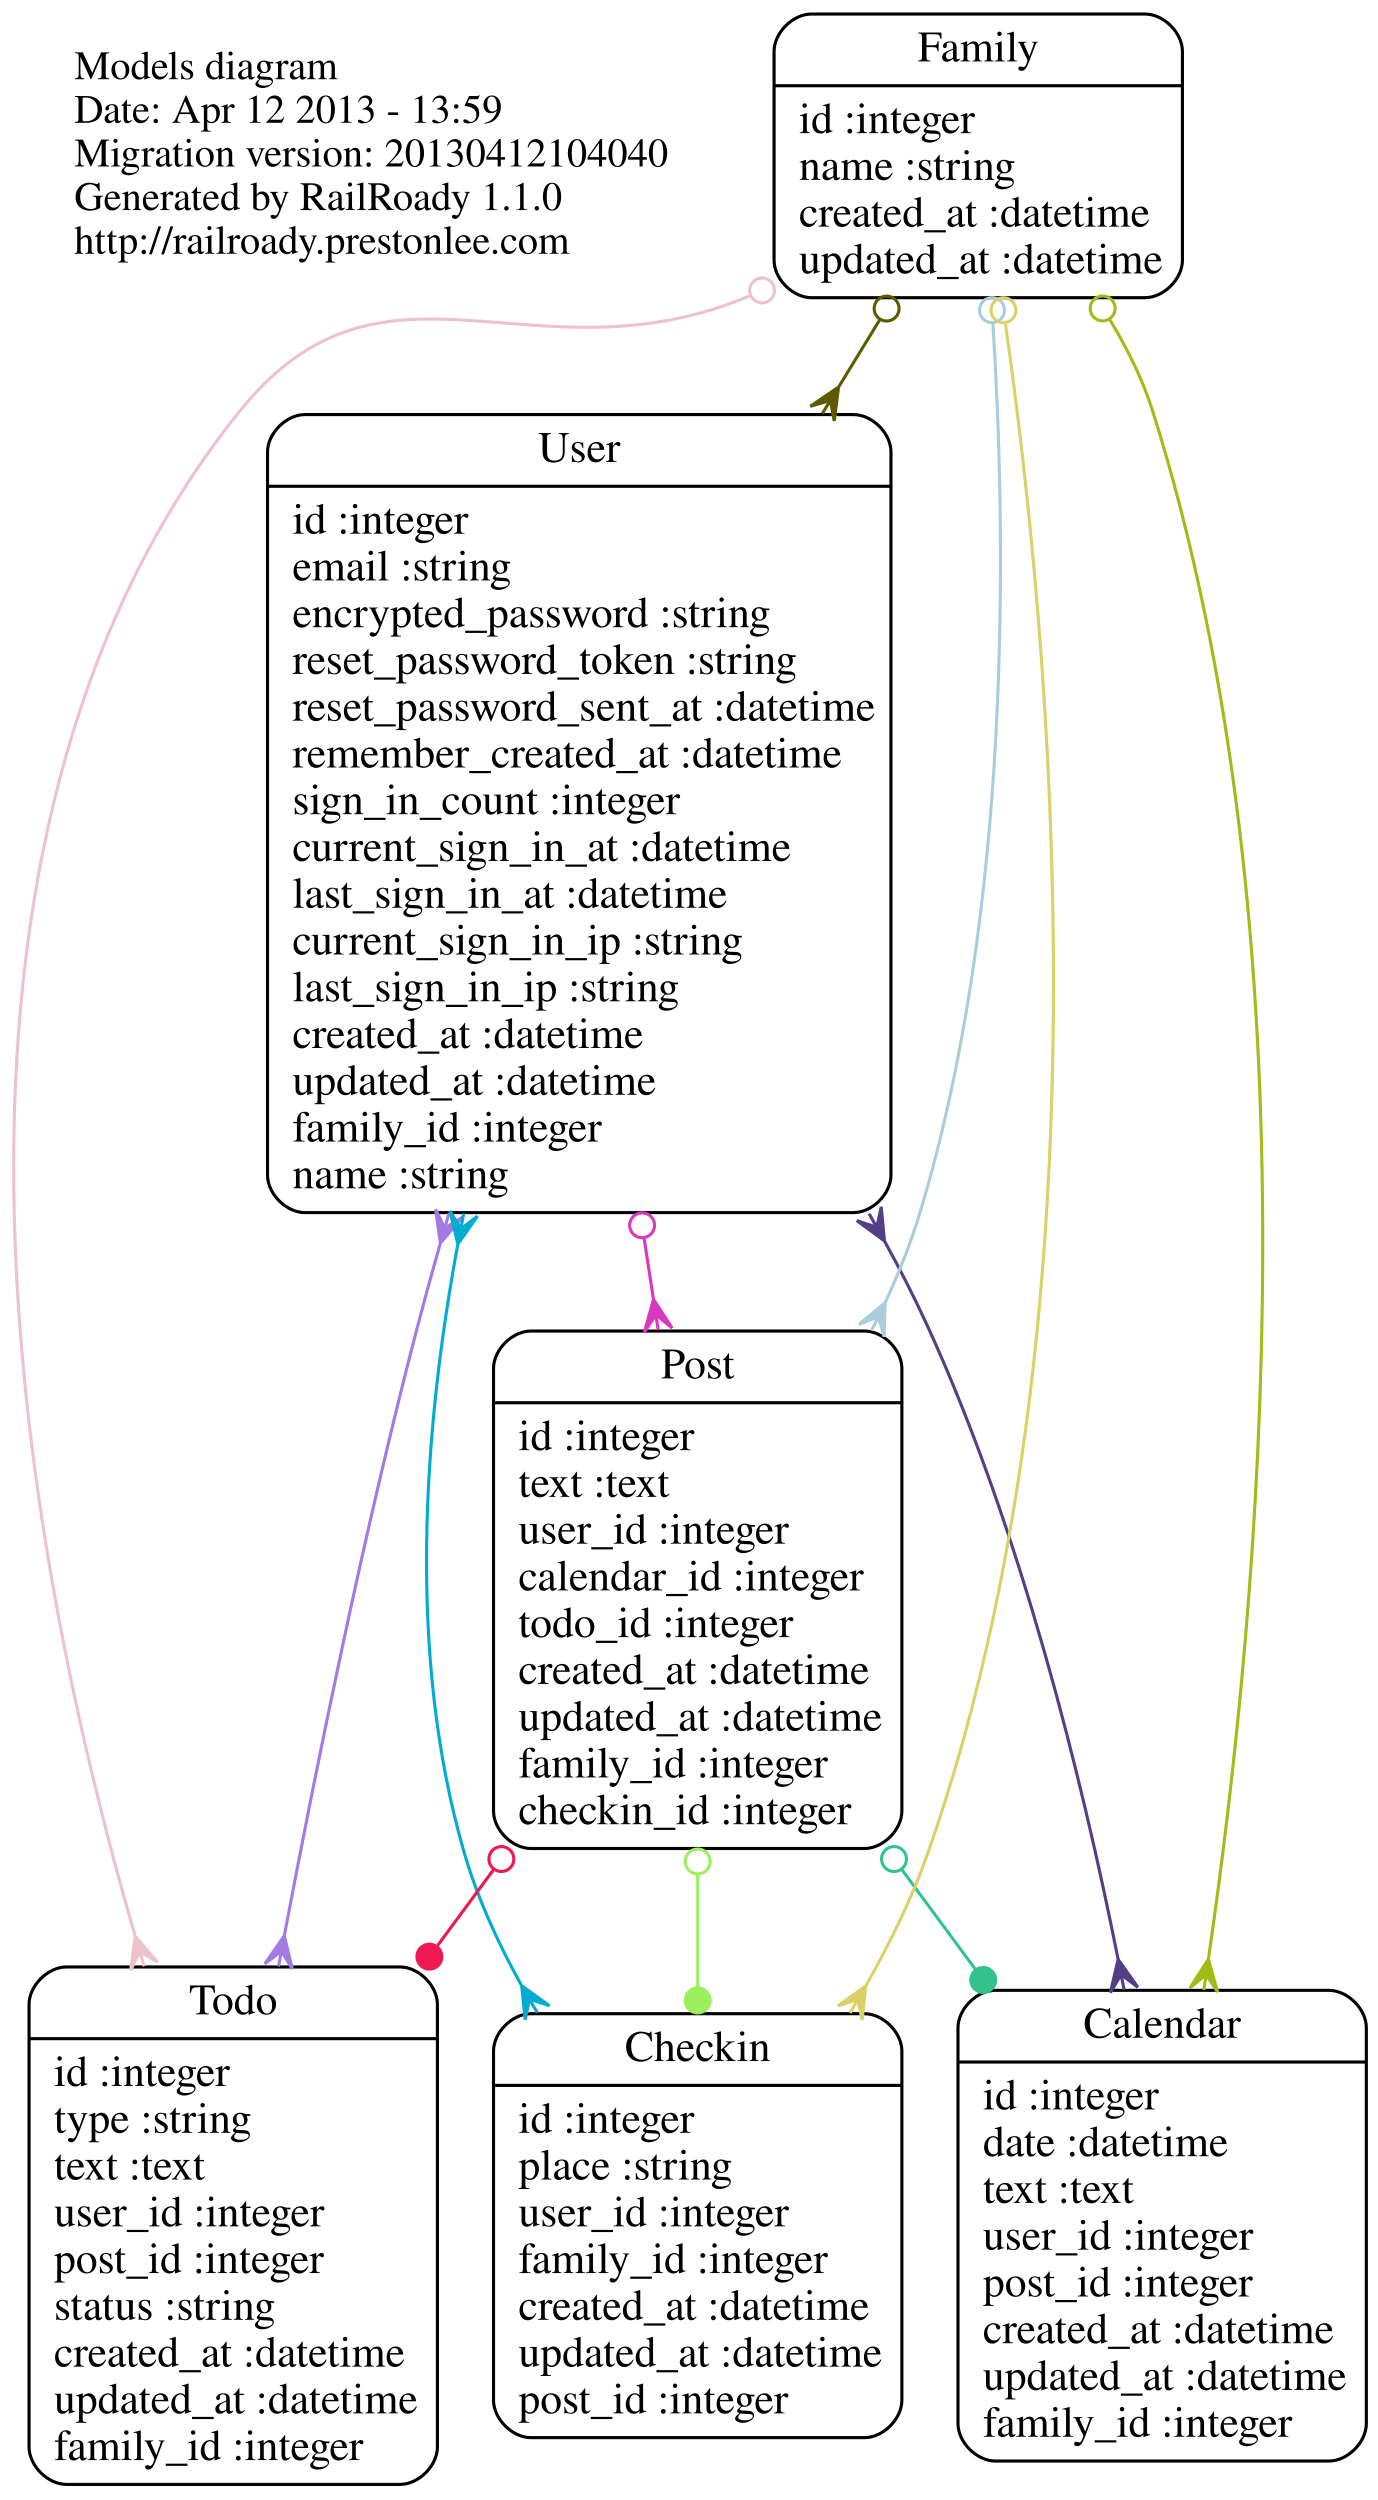
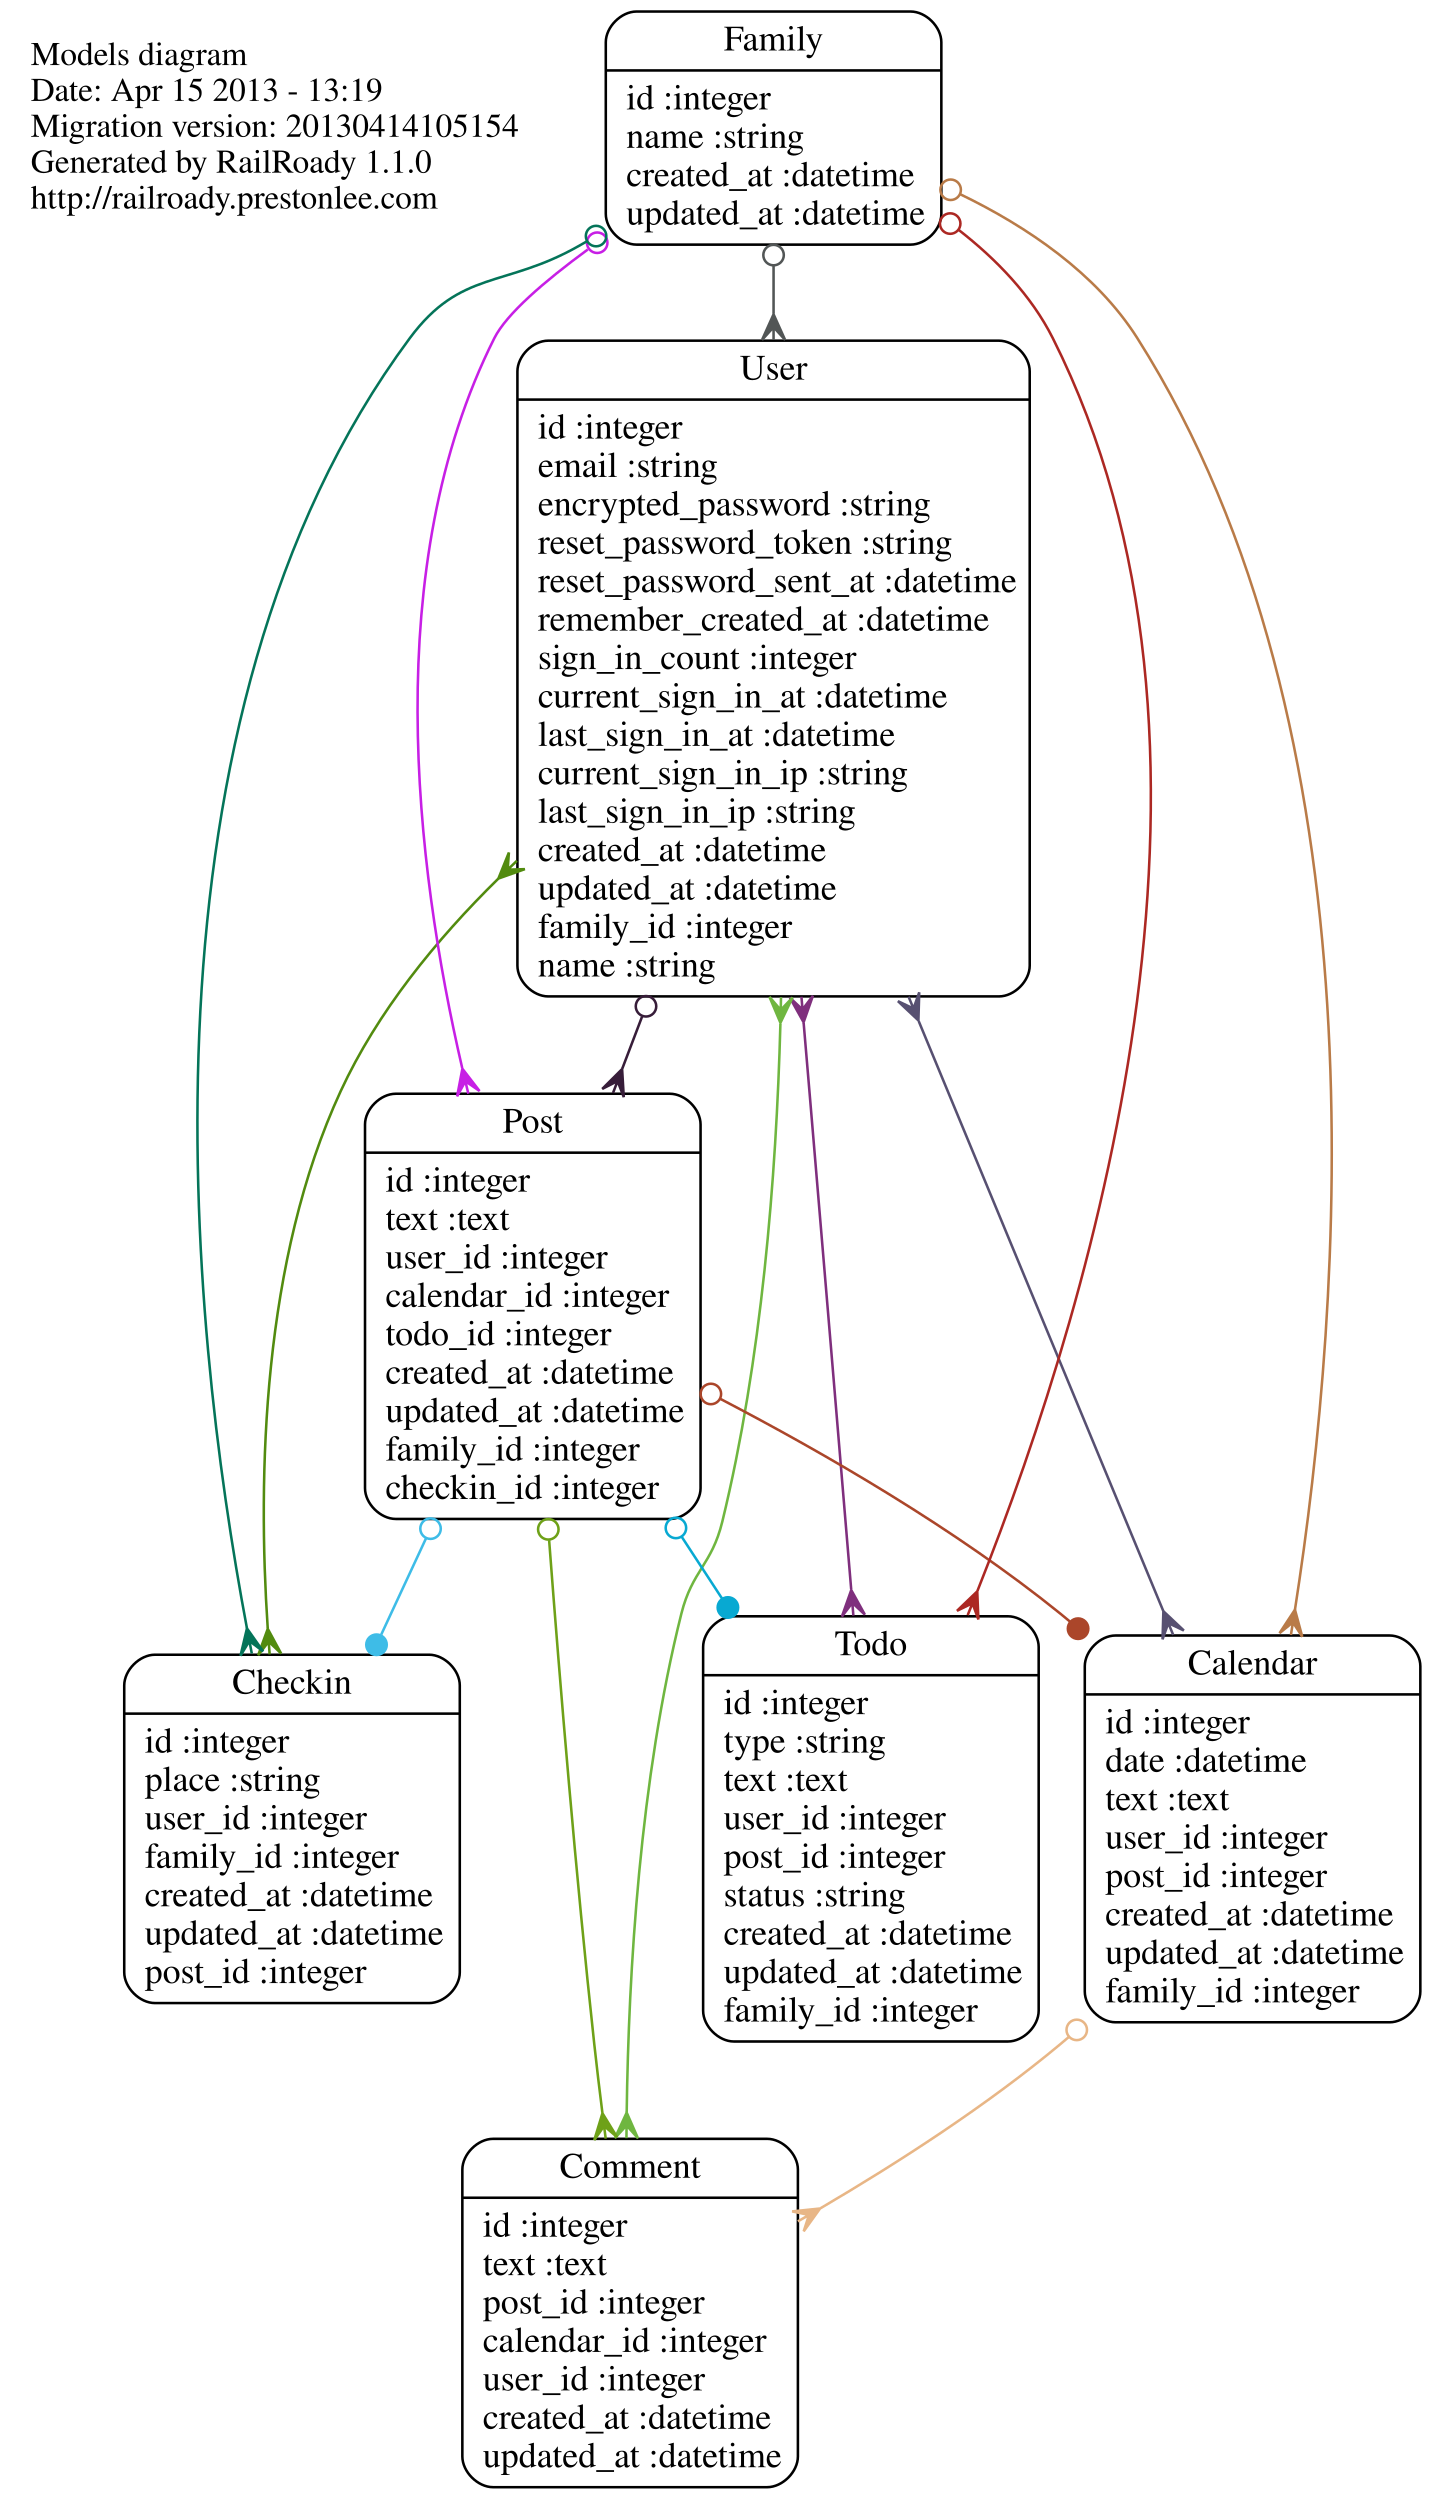
- <svg xmlns="http://www.w3.org/2000/svg" width="442pt" height="802pt" viewBox="0.00 0.00 441.65 802.00">
-   <g id="graph0" class="graph" transform="scale(1 1) rotate(0) translate(4 798)">
-     <polygon fill="white" stroke="white" points="-4,5 -4,-798 438.646,-798 438.646,5 -4,5" />
+ <svg xmlns="http://www.w3.org/2000/svg" width="558pt" height="976pt" viewBox="0.00 0.00 558.00 976.00">
+   <g id="graph0" class="graph" transform="scale(1 1) rotate(0) translate(4 972)">
+     <polygon fill="white" stroke="white" points="-4,5 -4,-972 555,-972 555,5 -4,5" />
    <g id="node1" class="node">
-       <text text-anchor="start" x="19.646" y="-772.6" font-family="Times,serif" font-size="13.00">Models diagram</text>
-       <text text-anchor="start" x="19.646" y="-758.6" font-family="Times,serif" font-size="13.00">Date: Apr 12 2013 - 13:59</text>
-       <text text-anchor="start" x="19.646" y="-744.6" font-family="Times,serif" font-size="13.00">Migration version: 20130412104040</text>
-       <text text-anchor="start" x="19.646" y="-730.6" font-family="Times,serif" font-size="13.00">Generated by RailRoady 1.1.0</text>
-       <text text-anchor="start" x="19.646" y="-716.6" font-family="Times,serif" font-size="13.00">http://railroady.prestonlee.com</text>
+       <text text-anchor="start" x="8" y="-946.6" font-family="Times,serif" font-size="13.00">Models diagram</text>
+       <text text-anchor="start" x="8" y="-932.6" font-family="Times,serif" font-size="13.00">Date: Apr 15 2013 - 13:19</text>
+       <text text-anchor="start" x="8" y="-918.6" font-family="Times,serif" font-size="13.00">Migration version: 20130414105154</text>
+       <text text-anchor="start" x="8" y="-904.6" font-family="Times,serif" font-size="13.00">Generated by RailRoady 1.1.0</text>
+       <text text-anchor="start" x="8" y="-890.6" font-family="Times,serif" font-size="13.00">http://railroady.prestonlee.com</text>
    </g>
    <g id="node2" class="node">
-       <path fill="none" stroke="black" d="M93.646,-409C93.646,-409 269.646,-409 269.646,-409 275.646,-409 281.646,-415 281.646,-421 281.646,-421 281.646,-653 281.646,-653 281.646,-659 275.646,-665 269.646,-665 269.646,-665 93.646,-665 93.646,-665 87.646,-665 81.646,-659 81.646,-653 81.646,-653 81.646,-421 81.646,-421 81.646,-415 87.646,-409 93.646,-409" />
-       <text text-anchor="middle" x="181.646" y="-649.8" font-family="Times,serif" font-size="14.00">User</text>
-       <polyline fill="none" stroke="black" points="81.646,-642 281.646,-642 " />
-       <text text-anchor="start" x="89.646" y="-626.8" font-family="Times,serif" font-size="14.00">id :integer</text>
-       <text text-anchor="start" x="89.646" y="-611.8" font-family="Times,serif" font-size="14.00">email :string</text>
-       <text text-anchor="start" x="89.646" y="-596.8" font-family="Times,serif" font-size="14.00">encrypted_password :string</text>
-       <text text-anchor="start" x="89.646" y="-581.8" font-family="Times,serif" font-size="14.00">reset_password_token :string</text>
-       <text text-anchor="start" x="89.646" y="-566.8" font-family="Times,serif" font-size="14.00">reset_password_sent_at :datetime</text>
-       <text text-anchor="start" x="89.646" y="-551.8" font-family="Times,serif" font-size="14.00">remember_created_at :datetime</text>
-       <text text-anchor="start" x="89.646" y="-536.8" font-family="Times,serif" font-size="14.00">sign_in_count :integer</text>
-       <text text-anchor="start" x="89.646" y="-521.8" font-family="Times,serif" font-size="14.00">current_sign_in_at :datetime</text>
-       <text text-anchor="start" x="89.646" y="-506.8" font-family="Times,serif" font-size="14.00">last_sign_in_at :datetime</text>
-       <text text-anchor="start" x="89.646" y="-491.8" font-family="Times,serif" font-size="14.00">current_sign_in_ip :string</text>
-       <text text-anchor="start" x="89.646" y="-476.8" font-family="Times,serif" font-size="14.00">last_sign_in_ip :string</text>
-       <text text-anchor="start" x="89.646" y="-461.8" font-family="Times,serif" font-size="14.00">created_at :datetime</text>
-       <text text-anchor="start" x="89.646" y="-446.8" font-family="Times,serif" font-size="14.00">updated_at :datetime</text>
-       <text text-anchor="start" x="89.646" y="-431.8" font-family="Times,serif" font-size="14.00">family_id :integer</text>
-       <text text-anchor="start" x="89.646" y="-416.8" font-family="Times,serif" font-size="14.00">name :string</text>
+       <path fill="none" stroke="black" d="M210,-583C210,-583 386,-583 386,-583 392,-583 398,-589 398,-595 398,-595 398,-827 398,-827 398,-833 392,-839 386,-839 386,-839 210,-839 210,-839 204,-839 198,-833 198,-827 198,-827 198,-595 198,-595 198,-589 204,-583 210,-583" />
+       <text text-anchor="middle" x="298" y="-823.8" font-family="Times,serif" font-size="14.00">User</text>
+       <polyline fill="none" stroke="black" points="198,-816 398,-816 " />
+       <text text-anchor="start" x="206" y="-800.8" font-family="Times,serif" font-size="14.00">id :integer</text>
+       <text text-anchor="start" x="206" y="-785.8" font-family="Times,serif" font-size="14.00">email :string</text>
+       <text text-anchor="start" x="206" y="-770.8" font-family="Times,serif" font-size="14.00">encrypted_password :string</text>
+       <text text-anchor="start" x="206" y="-755.8" font-family="Times,serif" font-size="14.00">reset_password_token :string</text>
+       <text text-anchor="start" x="206" y="-740.8" font-family="Times,serif" font-size="14.00">reset_password_sent_at :datetime</text>
+       <text text-anchor="start" x="206" y="-725.8" font-family="Times,serif" font-size="14.00">remember_created_at :datetime</text>
+       <text text-anchor="start" x="206" y="-710.8" font-family="Times,serif" font-size="14.00">sign_in_count :integer</text>
+       <text text-anchor="start" x="206" y="-695.8" font-family="Times,serif" font-size="14.00">current_sign_in_at :datetime</text>
+       <text text-anchor="start" x="206" y="-680.8" font-family="Times,serif" font-size="14.00">last_sign_in_at :datetime</text>
+       <text text-anchor="start" x="206" y="-665.8" font-family="Times,serif" font-size="14.00">current_sign_in_ip :string</text>
+       <text text-anchor="start" x="206" y="-650.8" font-family="Times,serif" font-size="14.00">last_sign_in_ip :string</text>
+       <text text-anchor="start" x="206" y="-635.8" font-family="Times,serif" font-size="14.00">created_at :datetime</text>
+       <text text-anchor="start" x="206" y="-620.8" font-family="Times,serif" font-size="14.00">updated_at :datetime</text>
+       <text text-anchor="start" x="206" y="-605.8" font-family="Times,serif" font-size="14.00">family_id :integer</text>
+       <text text-anchor="start" x="206" y="-590.8" font-family="Times,serif" font-size="14.00">name :string</text>
    </g>
    <g id="node6" class="node">
-       <path fill="none" stroke="black" d="M166.146,-205C166.146,-205 273.146,-205 273.146,-205 279.146,-205 285.146,-211 285.146,-217 285.146,-217 285.146,-359 285.146,-359 285.146,-365 279.146,-371 273.146,-371 273.146,-371 166.146,-371 166.146,-371 160.146,-371 154.146,-365 154.146,-359 154.146,-359 154.146,-217 154.146,-217 154.146,-211 160.146,-205 166.146,-205" />
-       <text text-anchor="middle" x="219.646" y="-355.8" font-family="Times,serif" font-size="14.00">Post</text>
-       <polyline fill="none" stroke="black" points="154.146,-348 285.146,-348 " />
-       <text text-anchor="start" x="162.146" y="-332.8" font-family="Times,serif" font-size="14.00">id :integer</text>
-       <text text-anchor="start" x="162.146" y="-317.8" font-family="Times,serif" font-size="14.00">text :text</text>
-       <text text-anchor="start" x="162.146" y="-302.8" font-family="Times,serif" font-size="14.00">user_id :integer</text>
-       <text text-anchor="start" x="162.146" y="-287.8" font-family="Times,serif" font-size="14.00">calendar_id :integer</text>
-       <text text-anchor="start" x="162.146" y="-272.8" font-family="Times,serif" font-size="14.00">todo_id :integer</text>
-       <text text-anchor="start" x="162.146" y="-257.8" font-family="Times,serif" font-size="14.00">created_at :datetime</text>
-       <text text-anchor="start" x="162.146" y="-242.8" font-family="Times,serif" font-size="14.00">updated_at :datetime</text>
-       <text text-anchor="start" x="162.146" y="-227.8" font-family="Times,serif" font-size="14.00">family_id :integer</text>
-       <text text-anchor="start" x="162.146" y="-212.8" font-family="Times,serif" font-size="14.00">checkin_id :integer</text>
+       <path fill="none" stroke="black" d="M150.5,-379C150.5,-379 257.5,-379 257.5,-379 263.5,-379 269.5,-385 269.5,-391 269.5,-391 269.5,-533 269.5,-533 269.5,-539 263.5,-545 257.5,-545 257.5,-545 150.5,-545 150.5,-545 144.5,-545 138.5,-539 138.5,-533 138.5,-533 138.5,-391 138.5,-391 138.5,-385 144.5,-379 150.5,-379" />
+       <text text-anchor="middle" x="204" y="-529.8" font-family="Times,serif" font-size="14.00">Post</text>
+       <polyline fill="none" stroke="black" points="138.5,-522 269.5,-522 " />
+       <text text-anchor="start" x="146.5" y="-506.8" font-family="Times,serif" font-size="14.00">id :integer</text>
+       <text text-anchor="start" x="146.5" y="-491.8" font-family="Times,serif" font-size="14.00">text :text</text>
+       <text text-anchor="start" x="146.5" y="-476.8" font-family="Times,serif" font-size="14.00">user_id :integer</text>
+       <text text-anchor="start" x="146.5" y="-461.8" font-family="Times,serif" font-size="14.00">calendar_id :integer</text>
+       <text text-anchor="start" x="146.5" y="-446.8" font-family="Times,serif" font-size="14.00">todo_id :integer</text>
+       <text text-anchor="start" x="146.5" y="-431.8" font-family="Times,serif" font-size="14.00">created_at :datetime</text>
+       <text text-anchor="start" x="146.5" y="-416.8" font-family="Times,serif" font-size="14.00">updated_at :datetime</text>
+       <text text-anchor="start" x="146.5" y="-401.8" font-family="Times,serif" font-size="14.00">family_id :integer</text>
+       <text text-anchor="start" x="146.5" y="-386.8" font-family="Times,serif" font-size="14.00">checkin_id :integer</text>
    </g>
    <g id="edge1" class="edge">
-       <path fill="none" stroke="#da38be" d="M202.443,-400.816C203.457,-394.229 204.463,-387.687 205.451,-381.266" />
-       <ellipse fill="none" stroke="#da38be" cx="201.811" cy="-404.929" rx="4" ry="4" />
-       <polygon fill="#da38be" stroke="#da38be" points="205.466,-381.169 211.434,-371.969 206.226,-376.227 206.987,-371.285 206.987,-371.285 206.987,-371.285 206.226,-376.227 202.539,-370.601 205.466,-381.169 205.466,-381.169" />
+       <path fill="none" stroke="#371d39" d="M246.667,-575.114C244.075,-568.302 241.5,-561.537 238.975,-554.902" />
+       <ellipse fill="none" stroke="#371d39" cx="248.2" cy="-579.144" rx="4" ry="4" />
+       <polygon fill="#371d39" stroke="#371d39" points="238.872,-554.631 239.521,-543.684 237.093,-549.958 235.315,-545.285 235.315,-545.285 235.315,-545.285 237.093,-549.958 231.109,-546.886 238.872,-554.631 238.872,-554.631" />
    </g>
    <g id="node5" class="node">
-       <path fill="none" stroke="black" d="M315.146,-8.5C315.146,-8.5 422.146,-8.5 422.146,-8.5 428.146,-8.5 434.146,-14.5 434.146,-20.5 434.146,-20.5 434.146,-147.5 434.146,-147.5 434.146,-153.5 428.146,-159.5 422.146,-159.5 422.146,-159.5 315.146,-159.5 315.146,-159.5 309.146,-159.5 303.146,-153.5 303.146,-147.5 303.146,-147.5 303.146,-20.5 303.146,-20.5 303.146,-14.5 309.146,-8.5 315.146,-8.5" />
-       <text text-anchor="middle" x="368.646" y="-144.3" font-family="Times,serif" font-size="14.00">Calendar</text>
-       <polyline fill="none" stroke="black" points="303.146,-136.5 434.146,-136.5 " />
-       <text text-anchor="start" x="311.146" y="-121.3" font-family="Times,serif" font-size="14.00">id :integer</text>
-       <text text-anchor="start" x="311.146" y="-106.3" font-family="Times,serif" font-size="14.00">date :datetime</text>
-       <text text-anchor="start" x="311.146" y="-91.3" font-family="Times,serif" font-size="14.00">text :text</text>
-       <text text-anchor="start" x="311.146" y="-76.3" font-family="Times,serif" font-size="14.00">user_id :integer</text>
-       <text text-anchor="start" x="311.146" y="-61.3" font-family="Times,serif" font-size="14.00">post_id :integer</text>
-       <text text-anchor="start" x="311.146" y="-46.3" font-family="Times,serif" font-size="14.00">created_at :datetime</text>
-       <text text-anchor="start" x="311.146" y="-31.3" font-family="Times,serif" font-size="14.00">updated_at :datetime</text>
-       <text text-anchor="start" x="311.146" y="-16.3" font-family="Times,serif" font-size="14.00">family_id :integer</text>
+       <path fill="none" stroke="black" d="M431.5,-182.5C431.5,-182.5 538.5,-182.5 538.5,-182.5 544.5,-182.5 550.5,-188.5 550.5,-194.5 550.5,-194.5 550.5,-321.5 550.5,-321.5 550.5,-327.5 544.5,-333.5 538.5,-333.5 538.5,-333.5 431.5,-333.5 431.5,-333.5 425.5,-333.5 419.5,-327.5 419.5,-321.5 419.5,-321.5 419.5,-194.5 419.5,-194.5 419.5,-188.5 425.5,-182.5 431.5,-182.5" />
+       <text text-anchor="middle" x="485" y="-318.3" font-family="Times,serif" font-size="14.00">Calendar</text>
+       <polyline fill="none" stroke="black" points="419.5,-310.5 550.5,-310.5 " />
+       <text text-anchor="start" x="427.5" y="-295.3" font-family="Times,serif" font-size="14.00">id :integer</text>
+       <text text-anchor="start" x="427.5" y="-280.3" font-family="Times,serif" font-size="14.00">date :datetime</text>
+       <text text-anchor="start" x="427.5" y="-265.3" font-family="Times,serif" font-size="14.00">text :text</text>
+       <text text-anchor="start" x="427.5" y="-250.3" font-family="Times,serif" font-size="14.00">user_id :integer</text>
+       <text text-anchor="start" x="427.5" y="-235.3" font-family="Times,serif" font-size="14.00">post_id :integer</text>
+       <text text-anchor="start" x="427.5" y="-220.3" font-family="Times,serif" font-size="14.00">created_at :datetime</text>
+       <text text-anchor="start" x="427.5" y="-205.3" font-family="Times,serif" font-size="14.00">updated_at :datetime</text>
+       <text text-anchor="start" x="427.5" y="-190.3" font-family="Times,serif" font-size="14.00">family_id :integer</text>
    </g>
    <g id="edge2" class="edge">
-       <path fill="none" stroke="#543e86" d="M279.598,-399.82C284.681,-390.591 289.422,-381.273 293.646,-372 323.259,-306.984 342.801,-228.154 354.492,-169.574" />
-       <polygon fill="#543e86" stroke="#543e86" points="279.538,-399.926 270.706,-406.426 277.082,-404.281 274.625,-408.637 274.625,-408.637 274.625,-408.637 277.082,-404.281 278.545,-410.847 279.538,-399.926 279.538,-399.926" />
-       <polygon fill="#543e86" stroke="#543e86" points="354.52,-169.43 360.858,-160.482 355.481,-164.524 356.442,-159.617 356.442,-159.617 356.442,-159.617 355.481,-164.524 352.026,-158.752 354.52,-169.43 354.52,-169.43" />
+       <path fill="none" stroke="#575071" d="M354.655,-573.361C385.759,-498.346 423.339,-407.712 450.14,-343.075" />
+       <polygon fill="#575071" stroke="#575071" points="354.542,-573.633 346.555,-581.147 352.627,-578.252 350.712,-582.871 350.712,-582.871 350.712,-582.871 352.627,-578.252 354.869,-584.594 354.542,-573.633 354.542,-573.633" />
+       <polygon fill="#575071" stroke="#575071" points="450.183,-342.969 458.171,-335.455 452.099,-338.35 454.014,-333.732 454.014,-333.732 454.014,-333.732 452.099,-338.35 449.857,-332.008 450.183,-342.969 450.183,-342.969" />
    </g>
    <g id="node3" class="node">
-       <path fill="none" stroke="black" d="M17.146,-1C17.146,-1 124.146,-1 124.146,-1 130.146,-1 136.146,-7 136.146,-13 136.146,-13 136.146,-155 136.146,-155 136.146,-161 130.146,-167 124.146,-167 124.146,-167 17.146,-167 17.146,-167 11.146,-167 5.146,-161 5.146,-155 5.146,-155 5.146,-13 5.146,-13 5.146,-7 11.146,-1 17.146,-1" />
-       <text text-anchor="middle" x="70.646" y="-151.8" font-family="Times,serif" font-size="14.00">Todo</text>
-       <polyline fill="none" stroke="black" points="5.146,-144 136.146,-144 " />
-       <text text-anchor="start" x="13.146" y="-128.8" font-family="Times,serif" font-size="14.00">id :integer</text>
-       <text text-anchor="start" x="13.146" y="-113.8" font-family="Times,serif" font-size="14.00">type :string</text>
-       <text text-anchor="start" x="13.146" y="-98.8" font-family="Times,serif" font-size="14.00">text :text</text>
-       <text text-anchor="start" x="13.146" y="-83.8" font-family="Times,serif" font-size="14.00">user_id :integer</text>
-       <text text-anchor="start" x="13.146" y="-68.8" font-family="Times,serif" font-size="14.00">post_id :integer</text>
-       <text text-anchor="start" x="13.146" y="-53.8" font-family="Times,serif" font-size="14.00">status :string</text>
-       <text text-anchor="start" x="13.146" y="-38.8" font-family="Times,serif" font-size="14.00">created_at :datetime</text>
-       <text text-anchor="start" x="13.146" y="-23.8" font-family="Times,serif" font-size="14.00">updated_at :datetime</text>
-       <text text-anchor="start" x="13.146" y="-8.8" font-family="Times,serif" font-size="14.00">family_id :integer</text>
+       <path fill="none" stroke="black" d="M282.5,-175C282.5,-175 389.5,-175 389.5,-175 395.5,-175 401.5,-181 401.5,-187 401.5,-187 401.5,-329 401.5,-329 401.5,-335 395.5,-341 389.5,-341 389.5,-341 282.5,-341 282.5,-341 276.5,-341 270.5,-335 270.5,-329 270.5,-329 270.5,-187 270.5,-187 270.5,-181 276.5,-175 282.5,-175" />
+       <text text-anchor="middle" x="336" y="-325.8" font-family="Times,serif" font-size="14.00">Todo</text>
+       <polyline fill="none" stroke="black" points="270.5,-318 401.5,-318 " />
+       <text text-anchor="start" x="278.5" y="-302.8" font-family="Times,serif" font-size="14.00">id :integer</text>
+       <text text-anchor="start" x="278.5" y="-287.8" font-family="Times,serif" font-size="14.00">type :string</text>
+       <text text-anchor="start" x="278.5" y="-272.8" font-family="Times,serif" font-size="14.00">text :text</text>
+       <text text-anchor="start" x="278.5" y="-257.8" font-family="Times,serif" font-size="14.00">user_id :integer</text>
+       <text text-anchor="start" x="278.5" y="-242.8" font-family="Times,serif" font-size="14.00">post_id :integer</text>
+       <text text-anchor="start" x="278.5" y="-227.8" font-family="Times,serif" font-size="14.00">status :string</text>
+       <text text-anchor="start" x="278.5" y="-212.8" font-family="Times,serif" font-size="14.00">created_at :datetime</text>
+       <text text-anchor="start" x="278.5" y="-197.8" font-family="Times,serif" font-size="14.00">updated_at :datetime</text>
+       <text text-anchor="start" x="278.5" y="-182.8" font-family="Times,serif" font-size="14.00">family_id :integer</text>
    </g>
    <g id="edge3" class="edge">
-       <path fill="none" stroke="#a37ae2" d="M137.025,-398.929C134.427,-389.845 131.941,-380.809 129.646,-372 112.827,-307.453 97.758,-233.732 87.06,-177.169" />
-       <polygon fill="#a37ae2" stroke="#a37ae2" points="137.101,-399.192 135.563,-410.049 138.493,-403.994 139.885,-408.796 139.885,-408.796 139.885,-408.796 138.493,-403.994 144.207,-407.543 137.101,-399.192 137.101,-399.192" />
-       <polygon fill="#a37ae2" stroke="#a37ae2" points="87.028,-177 89.603,-166.34 86.104,-172.086 85.18,-167.172 85.18,-167.172 85.18,-167.172 86.104,-172.086 80.758,-168.003 87.028,-177 87.028,-177" />
+       <path fill="none" stroke="#7f2f7d" d="M309.742,-572.658C310.508,-563.637 311.266,-554.689 312,-546 317.489,-481.039 323.612,-407.801 328.3,-351.568" />
+       <polygon fill="#7f2f7d" stroke="#7f2f7d" points="309.721,-572.901 304.391,-582.485 309.298,-577.883 308.875,-582.865 308.875,-582.865 308.875,-582.865 309.298,-577.883 313.359,-583.246 309.721,-572.901 309.721,-572.901" />
+       <polygon fill="#7f2f7d" stroke="#7f2f7d" points="328.327,-351.237 333.643,-341.645 328.743,-346.254 329.158,-341.272 329.158,-341.272 329.158,-341.272 328.743,-346.254 324.674,-340.898 328.327,-351.237 328.327,-351.237" />
    </g>
    <g id="node4" class="node">
-       <path fill="none" stroke="black" d="M166.146,-16C166.146,-16 273.146,-16 273.146,-16 279.146,-16 285.146,-22 285.146,-28 285.146,-28 285.146,-140 285.146,-140 285.146,-146 279.146,-152 273.146,-152 273.146,-152 166.146,-152 166.146,-152 160.146,-152 154.146,-146 154.146,-140 154.146,-140 154.146,-28 154.146,-28 154.146,-22 160.146,-16 166.146,-16" />
-       <text text-anchor="middle" x="219.646" y="-136.8" font-family="Times,serif" font-size="14.00">Checkin</text>
-       <polyline fill="none" stroke="black" points="154.146,-129 285.146,-129 " />
-       <text text-anchor="start" x="162.146" y="-113.8" font-family="Times,serif" font-size="14.00">id :integer</text>
-       <text text-anchor="start" x="162.146" y="-98.8" font-family="Times,serif" font-size="14.00">place :string</text>
-       <text text-anchor="start" x="162.146" y="-83.8" font-family="Times,serif" font-size="14.00">user_id :integer</text>
-       <text text-anchor="start" x="162.146" y="-68.8" font-family="Times,serif" font-size="14.00">family_id :integer</text>
-       <text text-anchor="start" x="162.146" y="-53.8" font-family="Times,serif" font-size="14.00">created_at :datetime</text>
-       <text text-anchor="start" x="162.146" y="-38.8" font-family="Times,serif" font-size="14.00">updated_at :datetime</text>
-       <text text-anchor="start" x="162.146" y="-23.8" font-family="Times,serif" font-size="14.00">post_id :integer</text>
+       <path fill="none" stroke="black" d="M56.5,-190C56.5,-190 163.5,-190 163.5,-190 169.5,-190 175.5,-196 175.5,-202 175.5,-202 175.5,-314 175.5,-314 175.5,-320 169.5,-326 163.5,-326 163.5,-326 56.5,-326 56.5,-326 50.5,-326 44.5,-320 44.5,-314 44.5,-314 44.5,-202 44.5,-202 44.5,-196 50.5,-190 56.5,-190" />
+       <text text-anchor="middle" x="110" y="-310.8" font-family="Times,serif" font-size="14.00">Checkin</text>
+       <polyline fill="none" stroke="black" points="44.5,-303 175.5,-303 " />
+       <text text-anchor="start" x="52.5" y="-287.8" font-family="Times,serif" font-size="14.00">id :integer</text>
+       <text text-anchor="start" x="52.5" y="-272.8" font-family="Times,serif" font-size="14.00">place :string</text>
+       <text text-anchor="start" x="52.5" y="-257.8" font-family="Times,serif" font-size="14.00">user_id :integer</text>
+       <text text-anchor="start" x="52.5" y="-242.8" font-family="Times,serif" font-size="14.00">family_id :integer</text>
+       <text text-anchor="start" x="52.5" y="-227.8" font-family="Times,serif" font-size="14.00">created_at :datetime</text>
+       <text text-anchor="start" x="52.5" y="-212.8" font-family="Times,serif" font-size="14.00">updated_at :datetime</text>
+       <text text-anchor="start" x="52.5" y="-197.8" font-family="Times,serif" font-size="14.00">post_id :integer</text>
    </g>
    <g id="edge4" class="edge">
-       <path fill="none" stroke="#00add1" d="M142.661,-398.679C131.472,-338.071 126.581,-266.544 144.646,-204 148.87,-189.373 155.486,-174.813 163.076,-161.154" />
-       <polygon fill="#00add1" stroke="#00add1" points="142.698,-398.876 140.166,-409.545 143.642,-403.786 144.585,-408.696 144.585,-408.696 144.585,-408.696 143.642,-403.786 149.004,-407.847 142.698,-398.876 142.698,-398.876" />
-       <polygon fill="#00add1" stroke="#00add1" points="163.181,-160.973 172.085,-154.571 165.686,-156.645 168.19,-152.317 168.19,-152.317 168.19,-152.317 165.686,-156.645 164.295,-150.064 163.181,-160.973 163.181,-160.973" />
+       <path fill="none" stroke="#528b0f" d="M190.539,-628.975C166.173,-605.054 143.294,-576.902 129,-546 98.48,-480.022 96.527,-396.273 100.521,-336.3" />
+       <polygon fill="#528b0f" stroke="#528b0f" points="190.575,-629.01 194.675,-639.181 194.183,-632.472 197.791,-635.934 197.791,-635.934 197.791,-635.934 194.183,-632.472 200.906,-632.687 190.575,-629.01 190.575,-629.01" />
+       <polygon fill="#528b0f" stroke="#528b0f" points="100.535,-336.111 105.757,-326.469 100.902,-331.125 101.269,-326.138 101.269,-326.138 101.269,-326.138 100.902,-331.125 96.781,-325.808 100.535,-336.111 100.535,-336.111" />
+     </g>
+     <g id="node7" class="node">
+       <path fill="none" stroke="black" d="M188.5,-1C188.5,-1 295.5,-1 295.5,-1 301.5,-1 307.5,-7 307.5,-13 307.5,-13 307.5,-125 307.5,-125 307.5,-131 301.5,-137 295.5,-137 295.5,-137 188.5,-137 188.5,-137 182.5,-137 176.5,-131 176.5,-125 176.5,-125 176.5,-13 176.5,-13 176.5,-7 182.5,-1 188.5,-1" />
+       <text text-anchor="middle" x="242" y="-121.8" font-family="Times,serif" font-size="14.00">Comment</text>
+       <polyline fill="none" stroke="black" points="176.5,-114 307.5,-114 " />
+       <text text-anchor="start" x="184.5" y="-98.8" font-family="Times,serif" font-size="14.00">id :integer</text>
+       <text text-anchor="start" x="184.5" y="-83.8" font-family="Times,serif" font-size="14.00">text :text</text>
+       <text text-anchor="start" x="184.5" y="-68.8" font-family="Times,serif" font-size="14.00">post_id :integer</text>
+       <text text-anchor="start" x="184.5" y="-53.8" font-family="Times,serif" font-size="14.00">calendar_id :integer</text>
+       <text text-anchor="start" x="184.5" y="-38.8" font-family="Times,serif" font-size="14.00">user_id :integer</text>
+       <text text-anchor="start" x="184.5" y="-23.8" font-family="Times,serif" font-size="14.00">created_at :datetime</text>
+       <text text-anchor="start" x="184.5" y="-8.8" font-family="Times,serif" font-size="14.00">updated_at :datetime</text>
    </g>
    <g id="edge5" class="edge">
-       <path fill="none" stroke="#32c38d" d="M285.19,-198.142C293.046,-187.491 301.038,-176.657 308.807,-166.123" />
-       <ellipse fill="none" stroke="#32c38d" cx="282.624" cy="-201.62" rx="4" ry="4" />
-       <ellipse fill="#32c38d" stroke="#32c38d" cx="311.239" cy="-162.827" rx="4" ry="4" />
+       <path fill="none" stroke="#6fb640" d="M300.67,-572.327C299.043,-511.956 293.293,-440.71 278,-378 273.852,-360.989 266.261,-358.983 262,-342 245.865,-277.687 241.398,-202.346 240.661,-147.286" />
+       <polygon fill="#6fb640" stroke="#6fb640" points="300.678,-572.694 296.413,-582.796 300.795,-577.693 300.911,-582.691 300.911,-582.691 300.911,-582.691 300.795,-577.693 305.41,-582.586 300.678,-572.694 300.678,-572.694" />
+       <polygon fill="#6fb640" stroke="#6fb640" points="240.661,-147.248 245.065,-137.205 240.613,-142.248 240.565,-137.248 240.565,-137.248 240.565,-137.248 240.613,-142.248 236.065,-137.291 240.661,-147.248 240.661,-147.248" />
    </g>
    <g id="edge6" class="edge">
-       <path fill="none" stroke="#ee1853" d="M154.283,-198.387C148.287,-190.258 142.21,-182.02 136.212,-173.889" />
-       <ellipse fill="none" stroke="#ee1853" cx="156.667" cy="-201.62" rx="4" ry="4" />
-       <ellipse fill="#ee1853" stroke="#ee1853" cx="133.57" cy="-170.307" rx="4" ry="4" />
+       <path fill="none" stroke="#e8b686" d="M413.226,-176.738C412.152,-175.811 411.077,-174.898 410,-174 381.348,-150.103 346.717,-127.74 316.36,-109.92" />
+       <ellipse fill="none" stroke="#e8b686" cx="416.361" cy="-179.528" rx="4" ry="4" />
+       <polygon fill="#e8b686" stroke="#e8b686" points="316.153,-109.8 309.764,-100.887 311.829,-107.289 307.505,-104.778 307.505,-104.778 307.505,-104.778 311.829,-107.289 305.245,-108.67 316.153,-109.8 316.153,-109.8" />
    </g>
    <g id="edge7" class="edge">
-       <path fill="none" stroke="#9eef5e" d="M219.646,-196.598C219.646,-184.487 219.646,-172.17 219.646,-160.354" />
-       <ellipse fill="none" stroke="#9eef5e" cx="219.646" cy="-200.839" rx="4" ry="4" />
-       <ellipse fill="#9eef5e" stroke="#9eef5e" cx="219.646" cy="-156.263" rx="4" ry="4" />
-     </g>
-     <g id="node7" class="node">
-       <path fill="none" stroke="black" d="M256.146,-702.5C256.146,-702.5 363.146,-702.5 363.146,-702.5 369.146,-702.5 375.146,-708.5 375.146,-714.5 375.146,-714.5 375.146,-781.5 375.146,-781.5 375.146,-787.5 369.146,-793.5 363.146,-793.5 363.146,-793.5 256.146,-793.5 256.146,-793.5 250.146,-793.5 244.146,-787.5 244.146,-781.5 244.146,-781.5 244.146,-714.5 244.146,-714.5 244.146,-708.5 250.146,-702.5 256.146,-702.5" />
-       <text text-anchor="middle" x="309.646" y="-778.3" font-family="Times,serif" font-size="14.00">Family</text>
-       <polyline fill="none" stroke="black" points="244.146,-770.5 375.146,-770.5 " />
-       <text text-anchor="start" x="252.146" y="-755.3" font-family="Times,serif" font-size="14.00">id :integer</text>
-       <text text-anchor="start" x="252.146" y="-740.3" font-family="Times,serif" font-size="14.00">name :string</text>
-       <text text-anchor="start" x="252.146" y="-725.3" font-family="Times,serif" font-size="14.00">created_at :datetime</text>
-       <text text-anchor="start" x="252.146" y="-710.3" font-family="Times,serif" font-size="14.00">updated_at :datetime</text>
+       <path fill="none" stroke="#ab462a" d="M277.25,-425.865C318.288,-404.469 369.248,-374.948 410,-342 411.246,-340.993 412.489,-339.964 413.729,-338.916" />
+       <ellipse fill="none" stroke="#ab462a" cx="273.522" cy="-427.793" rx="4" ry="4" />
+       <ellipse fill="#ab462a" stroke="#ab462a" cx="416.882" cy="-336.164" rx="4" ry="4" />
    </g>
    <g id="edge8" class="edge">
-       <path fill="none" stroke="#5f5a01" d="M278.036,-695.387C273.896,-688.627 269.51,-681.466 264.982,-674.072" />
-       <ellipse fill="none" stroke="#5f5a01" cx="280.254" cy="-699.009" rx="4" ry="4" />
-       <polygon fill="#5f5a01" stroke="#5f5a01" points="264.83,-673.824 263.444,-662.946 262.218,-669.56 259.607,-665.296 259.607,-665.296 259.607,-665.296 262.218,-669.56 255.769,-667.646 264.83,-673.824 264.83,-673.824" />
+       <path fill="none" stroke="#08a9d2" d="M262.098,-372.093C267.361,-364.038 272.693,-355.879 277.956,-347.825" />
+       <ellipse fill="none" stroke="#08a9d2" cx="259.878" cy="-375.49" rx="4" ry="4" />
+       <ellipse fill="#08a9d2" stroke="#08a9d2" cx="280.17" cy="-344.437" rx="4" ry="4" />
    </g>
    <g id="edge9" class="edge">
-       <path fill="none" stroke="#aacddc" d="M314.326,-694.481C318.663,-626.672 320.564,-505.767 290.646,-408 287.795,-398.683 284.069,-389.336 279.816,-380.201" />
-       <ellipse fill="none" stroke="#aacddc" cx="314.056" cy="-698.492" rx="4" ry="4" />
-       <polygon fill="#aacddc" stroke="#aacddc" points="279.783,-380.134 279.445,-369.174 277.592,-375.64 275.401,-371.146 275.401,-371.146 275.401,-371.146 277.592,-375.64 271.356,-373.118 279.783,-380.134 279.783,-380.134" />
+       <path fill="none" stroke="#3ebce7" d="M162.317,-371.426C156.471,-358.863 150.514,-346.061 144.813,-333.812" />
+       <ellipse fill="none" stroke="#3ebce7" cx="164.079" cy="-375.212" rx="4" ry="4" />
+       <ellipse fill="#3ebce7" stroke="#3ebce7" cx="142.988" cy="-329.89" rx="4" ry="4" />
    </g>
    <g id="edge10" class="edge">
-       <path fill="none" stroke="#a2bb18" d="M351.856,-695.44C357.512,-686.125 362.454,-676.136 365.646,-666 419.018,-496.489 400.348,-285.114 383.518,-169.785" />
-       <ellipse fill="none" stroke="#a2bb18" cx="349.557" cy="-699.05" rx="4" ry="4" />
-       <polygon fill="#a2bb18" stroke="#a2bb18" points="383.475,-169.499 386.452,-158.945 382.738,-164.554 382.001,-159.609 382.001,-159.609 382.001,-159.609 382.738,-164.554 377.55,-160.272 383.475,-169.499 383.475,-169.499" />
+       <path fill="none" stroke="#6ea118" d="M210.378,-370.722C214.665,-314.142 220.832,-239.734 228,-174 228.947,-165.315 230.031,-156.235 231.166,-147.212" />
+       <ellipse fill="none" stroke="#6ea118" cx="210.059" cy="-374.948" rx="4" ry="4" />
+       <polygon fill="#6ea118" stroke="#6ea118" points="231.194,-146.992 236.929,-137.646 231.83,-142.033 232.466,-137.073 232.466,-137.073 232.466,-137.073 231.83,-142.033 228.002,-136.501 231.194,-146.992 231.194,-146.992" />
+     </g>
+     <g id="node8" class="node">
+       <path fill="none" stroke="black" d="M244.5,-876.5C244.5,-876.5 351.5,-876.5 351.5,-876.5 357.5,-876.5 363.5,-882.5 363.5,-888.5 363.5,-888.5 363.5,-955.5 363.5,-955.5 363.5,-961.5 357.5,-967.5 351.5,-967.5 351.5,-967.5 244.5,-967.5 244.5,-967.5 238.5,-967.5 232.5,-961.5 232.5,-955.5 232.5,-955.5 232.5,-888.5 232.5,-888.5 232.5,-882.5 238.5,-876.5 244.5,-876.5" />
+       <text text-anchor="middle" x="298" y="-952.3" font-family="Times,serif" font-size="14.00">Family</text>
+       <polyline fill="none" stroke="black" points="232.5,-944.5 363.5,-944.5 " />
+       <text text-anchor="start" x="240.5" y="-929.3" font-family="Times,serif" font-size="14.00">id :integer</text>
+       <text text-anchor="start" x="240.5" y="-914.3" font-family="Times,serif" font-size="14.00">name :string</text>
+       <text text-anchor="start" x="240.5" y="-899.3" font-family="Times,serif" font-size="14.00">created_at :datetime</text>
+       <text text-anchor="start" x="240.5" y="-884.3" font-family="Times,serif" font-size="14.00">updated_at :datetime</text>
    </g>
    <g id="edge11" class="edge">
-       <path fill="none" stroke="#edc2ca" d="M236.538,-703.177C235.572,-702.774 234.608,-702.381 233.646,-702 165.48,-674.988 118.586,-723.146 72.646,-666 -39.191,-526.885 2.629,-302.484 39.115,-177.174" />
-       <ellipse fill="none" stroke="#edc2ca" cx="240.295" cy="-704.836" rx="4" ry="4" />
-       <polygon fill="#edc2ca" stroke="#edc2ca" points="39.225,-176.804 46.379,-168.493 40.645,-172.01 42.064,-167.215 42.064,-167.215 42.064,-167.215 40.645,-172.01 37.75,-165.938 39.225,-176.804 39.225,-176.804" />
+       <path fill="none" stroke="#525656" d="M298,-868.277C298,-862.309 298,-856.039 298,-849.582" />
+       <ellipse fill="none" stroke="#525656" cx="298" cy="-872.421" rx="4" ry="4" />
+       <polygon fill="#525656" stroke="#525656" points="298,-849.296 302.5,-839.296 298,-844.296 298,-839.296 298,-839.296 298,-839.296 298,-844.296 293.5,-839.296 298,-849.296 298,-849.296" />
    </g>
    <g id="edge12" class="edge">
-       <path fill="none" stroke="#dad168" d="M318.341,-694.356C332.538,-595.121 353.504,-374.999 293.646,-204 288.569,-189.496 281.492,-174.905 273.712,-161.153" />
-       <ellipse fill="none" stroke="#dad168" cx="317.74" cy="-698.477" rx="4" ry="4" />
-       <polygon fill="#dad168" stroke="#dad168" points="273.553,-160.881 272.397,-149.977 271.032,-156.564 268.511,-152.246 268.511,-152.246 268.511,-152.246 271.032,-156.564 264.625,-154.515 273.553,-160.881 273.553,-160.881" />
+       <path fill="none" stroke="#c71fe5" d="M225.473,-874.599C208.377,-862.066 193.721,-849.391 189,-840 144.277,-751.046 157.95,-634.818 176.441,-555.064" />
+       <ellipse fill="none" stroke="#c71fe5" cx="229.146" cy="-877.239" rx="4" ry="4" />
+       <polygon fill="#c71fe5" stroke="#c71fe5" points="176.513,-554.762 183.213,-546.081 177.674,-549.899 178.836,-545.036 178.836,-545.036 178.836,-545.036 177.674,-549.899 174.459,-543.991 176.513,-554.762 176.513,-554.762" />
+     </g>
+     <g id="edge13" class="edge">
+       <path fill="none" stroke="#b97b48" d="M370.854,-896.181C397,-883.519 423.961,-865.309 440,-840 536.922,-687.062 520.321,-464.005 501.555,-343.616" />
+       <ellipse fill="none" stroke="#b97b48" cx="367.136" cy="-897.916" rx="4" ry="4" />
+       <polygon fill="#b97b48" stroke="#b97b48" points="501.55,-343.584 504.414,-332.998 500.76,-338.647 499.97,-333.709 499.97,-333.709 499.97,-333.709 500.76,-338.647 495.527,-334.421 501.55,-343.584 501.55,-343.584" />
+     </g>
+     <g id="edge14" class="edge">
+       <path fill="none" stroke="#ac2823" d="M370.162,-882.327C384.986,-870.791 398.614,-856.68 407,-840 486.441,-681.993 425.055,-470.301 377.604,-350.944" />
+       <ellipse fill="none" stroke="#ac2823" cx="366.954" cy="-884.721" rx="4" ry="4" />
+       <polygon fill="#ac2823" stroke="#ac2823" points="377.517,-350.729 377.957,-339.772 375.65,-346.091 373.782,-341.453 373.782,-341.453 373.782,-341.453 375.65,-346.091 369.608,-343.133 377.517,-350.729 377.517,-350.729" />
+     </g>
+     <g id="edge15" class="edge">
+       <path fill="none" stroke="#047459" d="M225.144,-877.793C224.09,-877.19 223.041,-876.592 222,-876 192.953,-859.486 175.901,-866.84 156,-840 45.36,-690.781 69.752,-456.779 92.403,-336.34" />
+       <ellipse fill="none" stroke="#047459" cx="228.705" cy="-879.839" rx="4" ry="4" />
+       <polygon fill="#047459" stroke="#047459" points="92.415,-336.276 98.725,-327.307 93.361,-331.366 94.306,-326.457 94.306,-326.457 94.306,-326.457 93.361,-331.366 89.887,-325.606 92.415,-336.276 92.415,-336.276" />
    </g>
  </g>
</svg>
